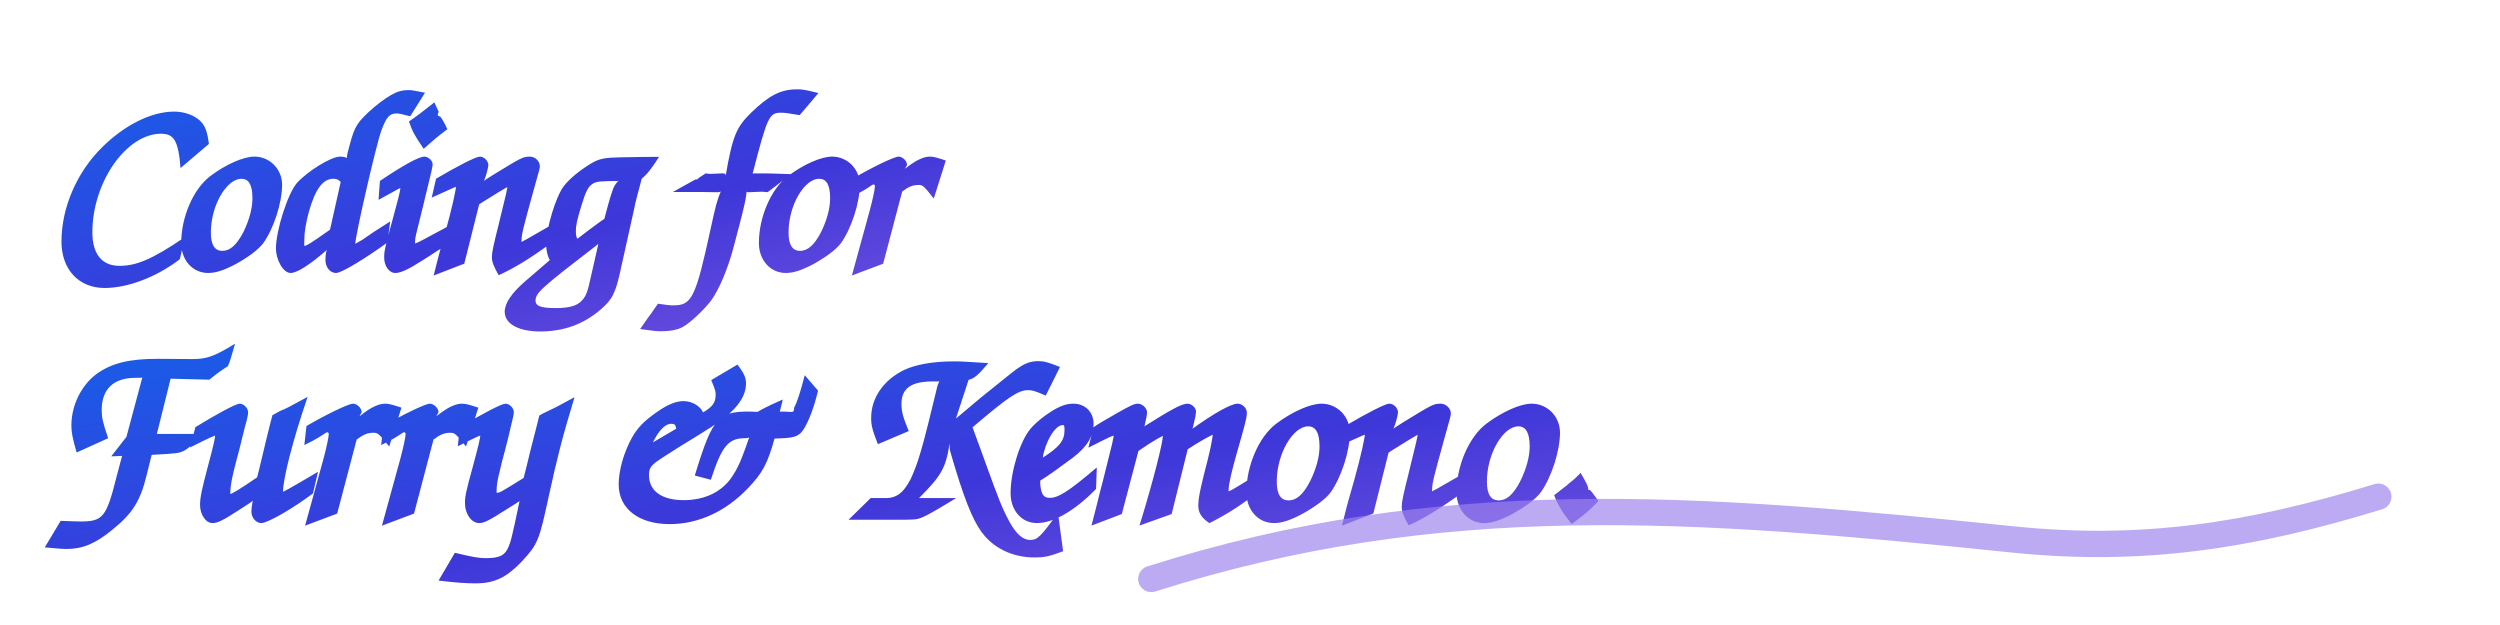
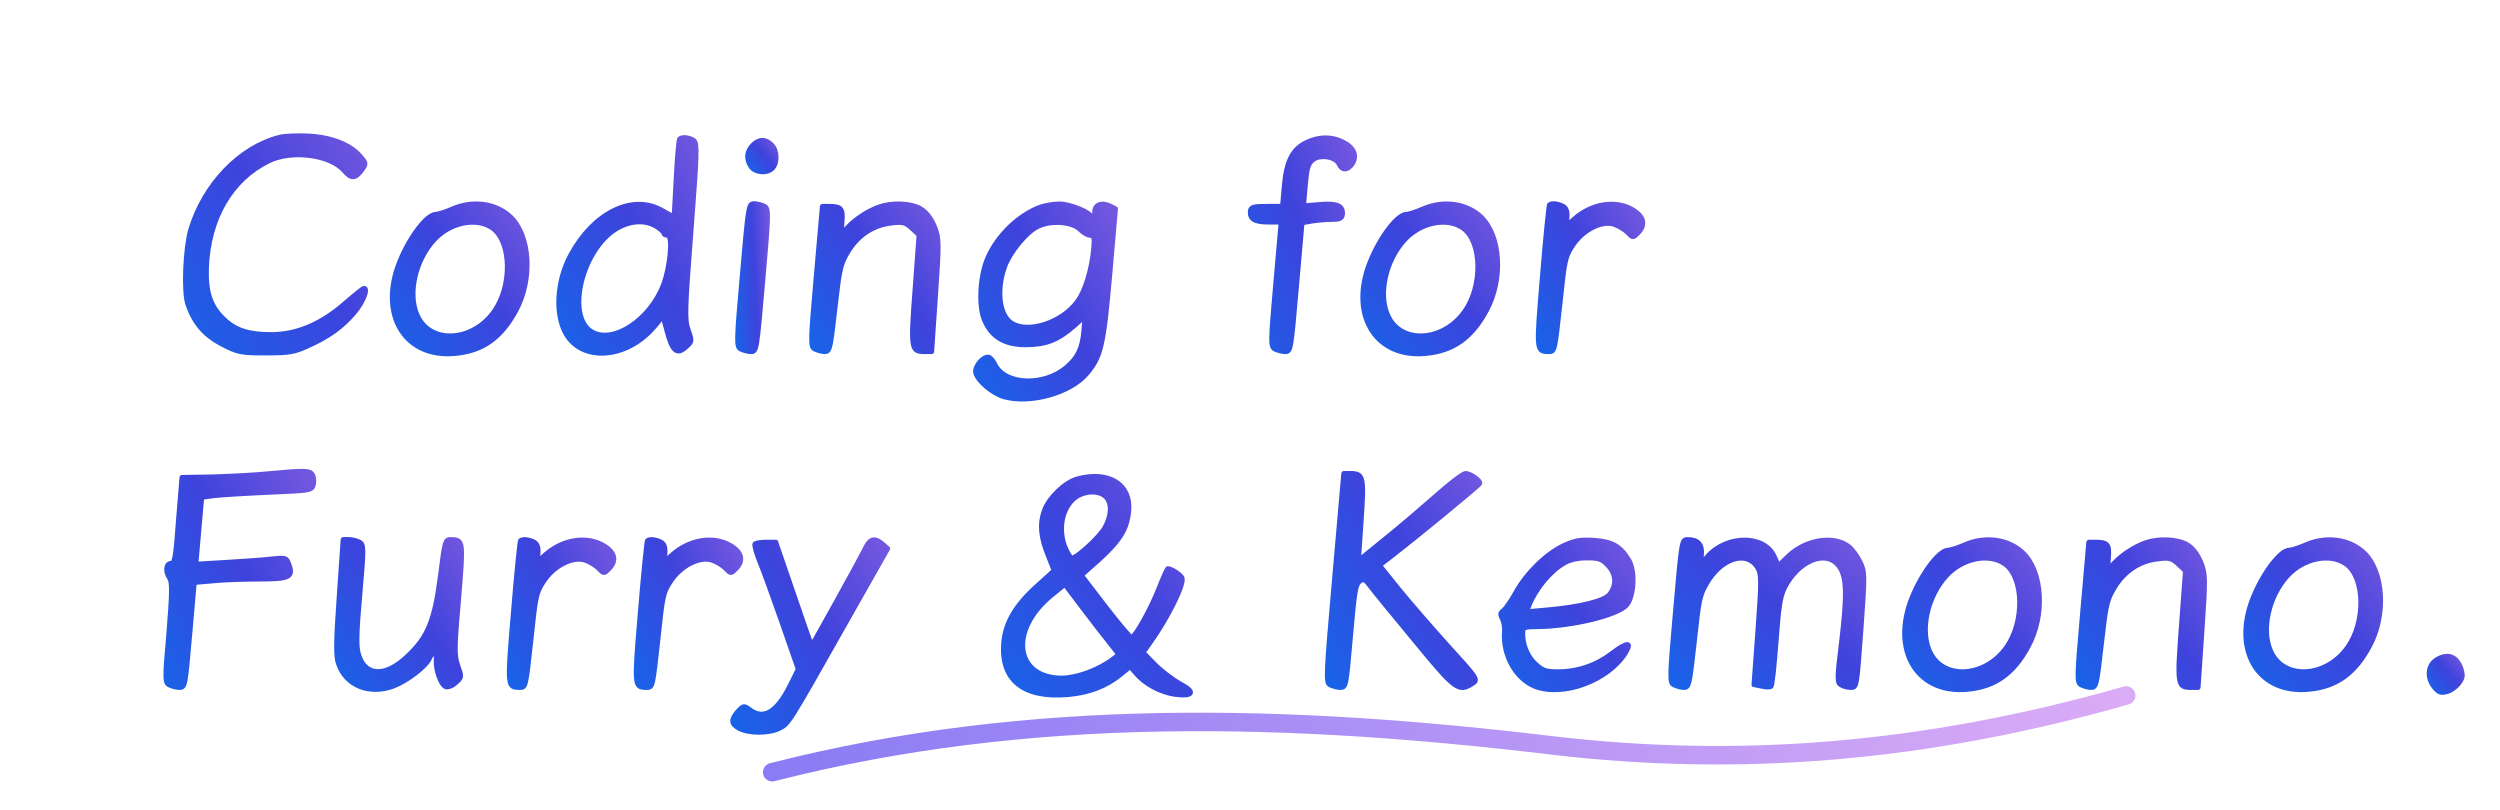
- <svg xmlns="http://www.w3.org/2000/svg" width="760" height="190" viewBox="0 0 760 190" role="img" aria-labelledby="title desc">
+ <svg xmlns="http://www.w3.org/2000/svg" width="760" height="246" viewBox="0 0 945 306" role="img" aria-labelledby="title desc" preserveAspectRatio="xMinYMid meet">
  <defs>
    <linearGradient id="ink" x1="0" y1="0" x2="1" y2="1">
-       <stop offset="0" stop-color="#185ee8" />
-       <stop offset="0.58" stop-color="#3d37d9" />
-       <stop offset="1" stop-color="#7652df" />
+       <stop offset="0" stop-color="#1764e8" />
+       <stop offset="0.55" stop-color="#3e43dc" />
+       <stop offset="1" stop-color="#7758df" />
+     </linearGradient>
+     <linearGradient id="swoosh" x1="0" y1="0" x2="1" y2="0">
+       <stop offset="0" stop-color="#6d5bf1" />
+       <stop offset="1" stop-color="#d197f4" />
    </linearGradient>
  </defs>
-   <g fill="url(#ink)" font-family="cursive" font-style="italic" font-weight="700" letter-spacing="-1.6">
-     <text x="12" y="82" font-size="76">Coding for</text>
-     <text x="10" y="158" font-size="78">Furry &amp; Kemono.</text>
+   <g transform="translate(20 306) skewX(-5) scale(0.1 -0.1)" fill="url(#ink)" stroke="url(#ink)" stroke-width="18" stroke-linejoin="round" stroke-linecap="round" paint-order="stroke fill">
+     <path d="M634 2541 c-147 -38 -269 -179 -305 -350 -14 -71 -6 -234 14 -281 32 -73 74 -117 144 -152 63 -31 74 -33 168 -33 88 0 107 3 157 27 75 35 122 71 164 126 30 40 46 92 27 92 -3 0 -32 -25 -64 -55 -84 -80 -172 -119 -269 -120 -88 0 -139 16 -186 58 -54 47 -77 100 -82 192 -10 187 63 336 200 406 83 43 231 24 288 -36 30 -32 45 -31 66 0 16 25 16 27 -11 55 -42 44 -117 72 -204 76 -42 2 -90 0 -107 -5z" />
+     <path d="M2148 2535 c-3 -3 -3 -71 0 -151 l5 -145 -49 26 c-117 63 -257 -9 -329 -168 -45 -99 -41 -225 8 -299 69 -104 226 -97 321 13 20 24 36 47 37 53 0 6 10 -18 22 -53 27 -78 47 -95 78 -64 22 21 22 22 3 65 -17 39 -19 76 -22 373 -3 293 -5 331 -19 343 -17 12 -46 16 -55 7z m-57 -332 c16 -10 29 -21 29 -25 0 -4 7 -8 15 -8 20 0 20 -118 0 -187 -39 -131 -168 -223 -253 -179 -101 52 -72 293 46 383 51 38 114 45 163 16z" />
+     <path d="M4520 2522 c-51 -25 -70 -71 -70 -164 l0 -78 -60 0 c-51 0 -60 -3 -60 -18 0 -30 21 -42 72 -42 l48 0 0 -235 c0 -221 1 -235 19 -245 11 -5 29 -10 40 -10 21 0 21 4 21 244 l0 243 38 7 c20 3 54 6 75 6 29 0 37 4 37 19 0 33 -26 44 -90 38 l-60 -5 0 77 c0 65 3 81 20 96 25 22 85 13 100 -15 14 -26 36 -25 51 1 16 30 -1 62 -44 82 -45 22 -93 21 -137 -1z" />
+     <path d="M2427 2512 c-21 -23 -22 -51 -1 -80 17 -24 62 -30 82 -10 19 19 14 66 -8 88 -25 25 -52 26 -73 2z" />
+     <path d="M1311 2270 c-24 -11 -51 -20 -60 -20 -37 0 -101 -101 -127 -200 -49 -191 65 -344 246 -327 103 9 169 58 216 162 54 118 30 283 -52 355 -60 52 -148 64 -223 30z m160 -73 c75 -51 93 -217 33 -314 -73 -118 -235 -125 -291 -13 -41 80 -24 204 39 281 55 68 155 89 219 46z" />
+     <path d="M2430 2020 c0 -256 1 -270 19 -280 11 -5 29 -10 40 -10 21 0 21 4 21 270 0 256 -1 270 -19 280 -11 5 -29 10 -40 10 -21 0 -21 -4 -21 -270z" />
+     <path d="M2925 2278 c-39 -14 -85 -45 -112 -77 l-22 -26 -1 46 c0 50 -9 59 -56 59 l-24 0 0 -265 c0 -251 1 -265 19 -275 11 -5 28 -10 39 -10 19 0 20 10 24 163 4 149 6 166 29 212 32 64 87 103 155 111 44 6 54 3 80 -19 l29 -25 3 -209 c3 -225 5 -233 60 -233 l24 0 -4 213 c-4 202 -5 215 -28 262 -17 32 -37 55 -60 67 -38 20 -108 23 -155 6z" />
+     <path d="M3534 2277 c-77 -29 -150 -105 -180 -188 -24 -64 -22 -173 3 -231 32 -70 87 -103 172 -102 75 1 117 18 174 72 l37 36 0 -57 c0 -62 -14 -99 -52 -134 -78 -74 -226 -70 -272 7 -9 17 -23 30 -30 30 -22 0 -48 -37 -41 -59 10 -31 71 -79 117 -92 102 -27 248 15 303 87 49 64 55 105 55 376 l0 248 -24 12 c-35 15 -59 3 -54 -27 3 -14 1 -25 -3 -25 -5 0 -9 4 -9 9 0 17 -86 51 -126 50 -21 0 -53 -6 -70 -12z m159 -85 c13 -12 31 -22 40 -22 14 0 17 -10 17 -47 0 -81 -18 -165 -45 -204 -52 -80 -177 -121 -242 -80 -48 30 -67 124 -43 213 15 54 70 129 110 150 47 26 131 20 163 -10z" />
+     <path d="M4981 2270 c-24 -11 -51 -20 -60 -20 -37 0 -101 -101 -127 -200 -49 -191 65 -344 246 -327 103 9 169 58 216 162 54 118 30 283 -52 355 -60 52 -148 64 -223 30z m160 -73 c75 -51 93 -217 33 -314 -73 -118 -235 -125 -291 -13 -41 80 -24 204 39 281 55 68 155 89 219 46z" />
+     <path d="M5459 2286 c-2 -2 -4 -124 -3 -271 1 -285 1 -284 51 -285 21 0 21 3 25 178 3 167 4 180 28 222 33 60 104 98 152 81 18 -6 42 -20 53 -31 21 -20 22 -20 39 -1 27 30 17 62 -29 88 -68 38 -156 24 -217 -34 l-28 -27 0 32 c0 21 -6 35 -19 42 -20 10 -44 13 -52 6z" />
+     <path d="M705 1269 c-49 -5 -143 -10 -208 -12 l-119 -2 1 -163 c2 -140 0 -162 -14 -162 -19 0 -20 -30 0 -56 11 -15 14 -57 15 -206 0 -175 1 -188 19 -198 11 -5 29 -10 40 -10 21 0 21 5 21 199 l0 198 68 6 c37 4 116 7 175 7 118 0 131 7 108 57 -11 24 -15 25 -64 20 -29 -4 -105 -9 -169 -13 l-118 -7 0 126 0 126 43 6 c23 3 116 9 207 13 162 7 165 7 168 30 2 13 -2 30 -8 38 -13 15 -29 16 -165 3z" />
+     <path d="M4770 875 c0 -380 1 -395 19 -405 11 -5 29 -10 40 -10 21 0 21 5 21 194 0 166 2 195 16 207 14 12 20 9 41 -16 14 -17 98 -110 187 -207 170 -187 184 -197 233 -163 21 14 18 18 -106 142 -70 71 -163 168 -206 216 l-79 89 44 36 c81 67 305 265 308 273 4 10 -39 39 -58 39 -9 0 -54 -37 -101 -82 -46 -44 -127 -119 -179 -164 l-95 -83 -3 152 c-3 164 -7 177 -59 177 l-23 0 0 -395z" />
+     <path d="M3763 1249 c-45 -13 -100 -71 -113 -119 -14 -51 -5 -100 30 -171 l27 -56 -60 -59 c-74 -72 -107 -138 -107 -214 1 -141 93 -211 260 -197 80 7 141 31 192 75 l35 31 24 -25 c38 -41 100 -72 155 -80 72 -9 77 9 13 41 -28 15 -73 47 -100 72 l-48 45 23 37 c58 92 110 219 100 244 -4 12 -45 37 -58 37 -2 0 -14 -32 -26 -72 -24 -80 -75 -188 -89 -188 -5 0 -54 53 -109 117 l-100 117 62 60 c73 72 96 116 96 184 0 101 -91 154 -207 121z m117 -69 c24 -24 26 -70 4 -116 -17 -35 -96 -114 -114 -114 -6 0 -20 21 -32 46 -35 81 -14 170 47 195 35 14 74 10 95 -11z m17 -500 l83 -95 -23 -18 c-50 -41 -131 -71 -188 -71 -176 2 -212 182 -63 313 l47 41 31 -37 c17 -21 68 -80 113 -133z" />
+     <path d="M1012 803 c3 -170 7 -226 20 -253 36 -83 127 -118 215 -85 51 20 119 76 128 106 9 27 25 23 25 -6 0 -36 26 -94 45 -102 10 -3 25 3 37 15 21 20 21 21 2 64 -17 38 -19 69 -19 251 -1 222 -1 226 -51 227 -20 0 -21 -6 -26 -137 -7 -169 -27 -231 -97 -303 -76 -80 -153 -79 -185 2 -13 30 -16 80 -16 228 0 177 -1 190 -19 200 -11 5 -29 10 -41 10 l-22 0 4 -217z" />
+     <path d="M1679 1016 c-2 -2 -4 -124 -3 -271 1 -285 1 -284 51 -285 21 0 21 3 25 178 3 167 4 180 28 222 33 60 104 98 152 81 18 -6 42 -20 53 -31 21 -20 22 -20 39 -1 27 30 17 62 -29 88 -68 38 -156 24 -217 -34 l-28 -27 0 32 c0 21 -6 35 -19 42 -20 10 -44 13 -52 6z" />
+     <path d="M2159 1016 c-2 -2 -4 -124 -3 -271 1 -285 1 -284 51 -285 21 0 21 3 25 178 3 167 4 180 28 222 33 60 104 98 152 81 18 -6 42 -20 53 -31 21 -20 22 -20 39 -1 27 30 17 62 -29 88 -68 38 -156 24 -217 -34 l-28 -27 0 32 c0 21 -6 35 -19 42 -20 10 -44 13 -52 6z" />
+     <path d="M2988 993 c-18 -46 -171 -373 -173 -373 -2 0 -40 88 -86 195 l-84 195 -36 0 c-19 0 -38 -3 -42 -6 -3 -4 7 -32 22 -63 16 -31 63 -136 106 -234 l77 -177 -23 -56 c-42 -106 -91 -138 -148 -97 -23 16 -25 15 -43 -6 -25 -32 -23 -48 12 -66 37 -19 113 -19 150 0 34 18 30 9 212 390 l139 290 -22 18 c-30 24 -48 21 -61 -10z" />
+     <path d="M5625 997 c-62 -30 -132 -105 -165 -177 -14 -30 -32 -60 -40 -67 -12 -10 -13 -15 -2 -32 6 -12 12 -32 12 -46 0 -91 58 -181 135 -211 110 -41 276 23 331 128 22 42 0 41 -52 -2 -56 -46 -124 -70 -200 -70 -45 0 -59 5 -88 31 -33 28 -56 79 -56 122 0 14 9 17 53 17 131 1 305 44 332 83 24 34 20 127 -7 167 -37 54 -69 72 -139 77 -53 3 -73 0 -114 -20z m176 -76 c33 -33 38 -74 14 -108 -17 -25 -106 -48 -229 -59 l-78 -7 7 24 c20 63 69 130 120 160 19 12 49 19 83 19 46 0 58 -4 83 -29z" />
+     <path d="M6070 750 c0 -256 1 -270 19 -280 11 -5 29 -10 39 -10 19 0 20 9 24 173 3 160 5 176 28 222 46 93 138 124 184 62 19 -26 21 -44 24 -237 l3 -209 30 -6 c17 -4 33 -4 36 -1 4 3 5 80 4 170 -2 132 1 170 14 202 43 104 145 147 198 84 33 -39 41 -103 35 -292 -5 -135 -3 -150 13 -158 10 -6 27 -10 39 -10 21 0 21 1 18 218 -3 206 -4 219 -26 257 -13 22 -34 48 -48 58 -60 44 -163 28 -224 -34 l-36 -38 -18 34 c-45 84 -188 84 -254 0 l-22 -28 0 36 c0 38 -19 57 -59 57 -21 0 -21 -4 -21 -270z" />
+     <path d="M7141 1000 c-24 -11 -51 -20 -60 -20 -37 0 -101 -101 -127 -200 -49 -191 65 -344 246 -327 103 9 169 58 216 162 54 118 30 283 -52 355 -60 52 -148 64 -223 30z m160 -73 c75 -51 93 -217 33 -314 -73 -118 -235 -125 -291 -13 -41 80 -24 204 39 281 55 68 155 89 219 46z" />
+     <path d="M7825 1008 c-39 -14 -85 -45 -112 -77 l-22 -26 -1 46 c0 50 -9 59 -56 59 l-24 0 0 -265 c0 -251 1 -265 19 -275 11 -5 28 -10 39 -10 19 0 20 10 24 163 4 149 6 166 29 212 32 64 87 103 155 111 44 6 54 3 80 -19 l29 -25 3 -209 c3 -225 5 -233 60 -233 l24 0 -4 213 c-4 202 -5 215 -28 262 -17 32 -37 55 -60 67 -38 20 -108 23 -155 6z" />
+     <path d="M8431 1000 c-24 -11 -51 -20 -60 -20 -37 0 -101 -101 -127 -200 -49 -191 65 -344 246 -327 103 9 169 58 216 162 54 118 30 283 -52 355 -60 52 -148 64 -223 30z m160 -73 c75 -51 93 -217 33 -314 -73 -118 -235 -125 -291 -13 -41 80 -24 204 39 281 55 68 155 89 219 46z" />
+     <path d="M8962 564 c-29 -20 -29 -65 1 -100 19 -22 29 -26 50 -20 15 3 34 18 43 31 14 21 14 30 4 55 -20 49 -58 62 -98 34z" />
  </g>
-   <path d="M350 176 C438 148 515 154 612 164 C651 168 684 163 723 151" fill="none" stroke="#9d83ee" stroke-width="8" stroke-linecap="round" opacity=".68" />
+   <path d="M292 292 C390 267 488 270 588 282 C657 290 727 285 804 263" fill="none" stroke="url(#swoosh)" stroke-width="7" stroke-linecap="round" opacity=".8" />
</svg>
